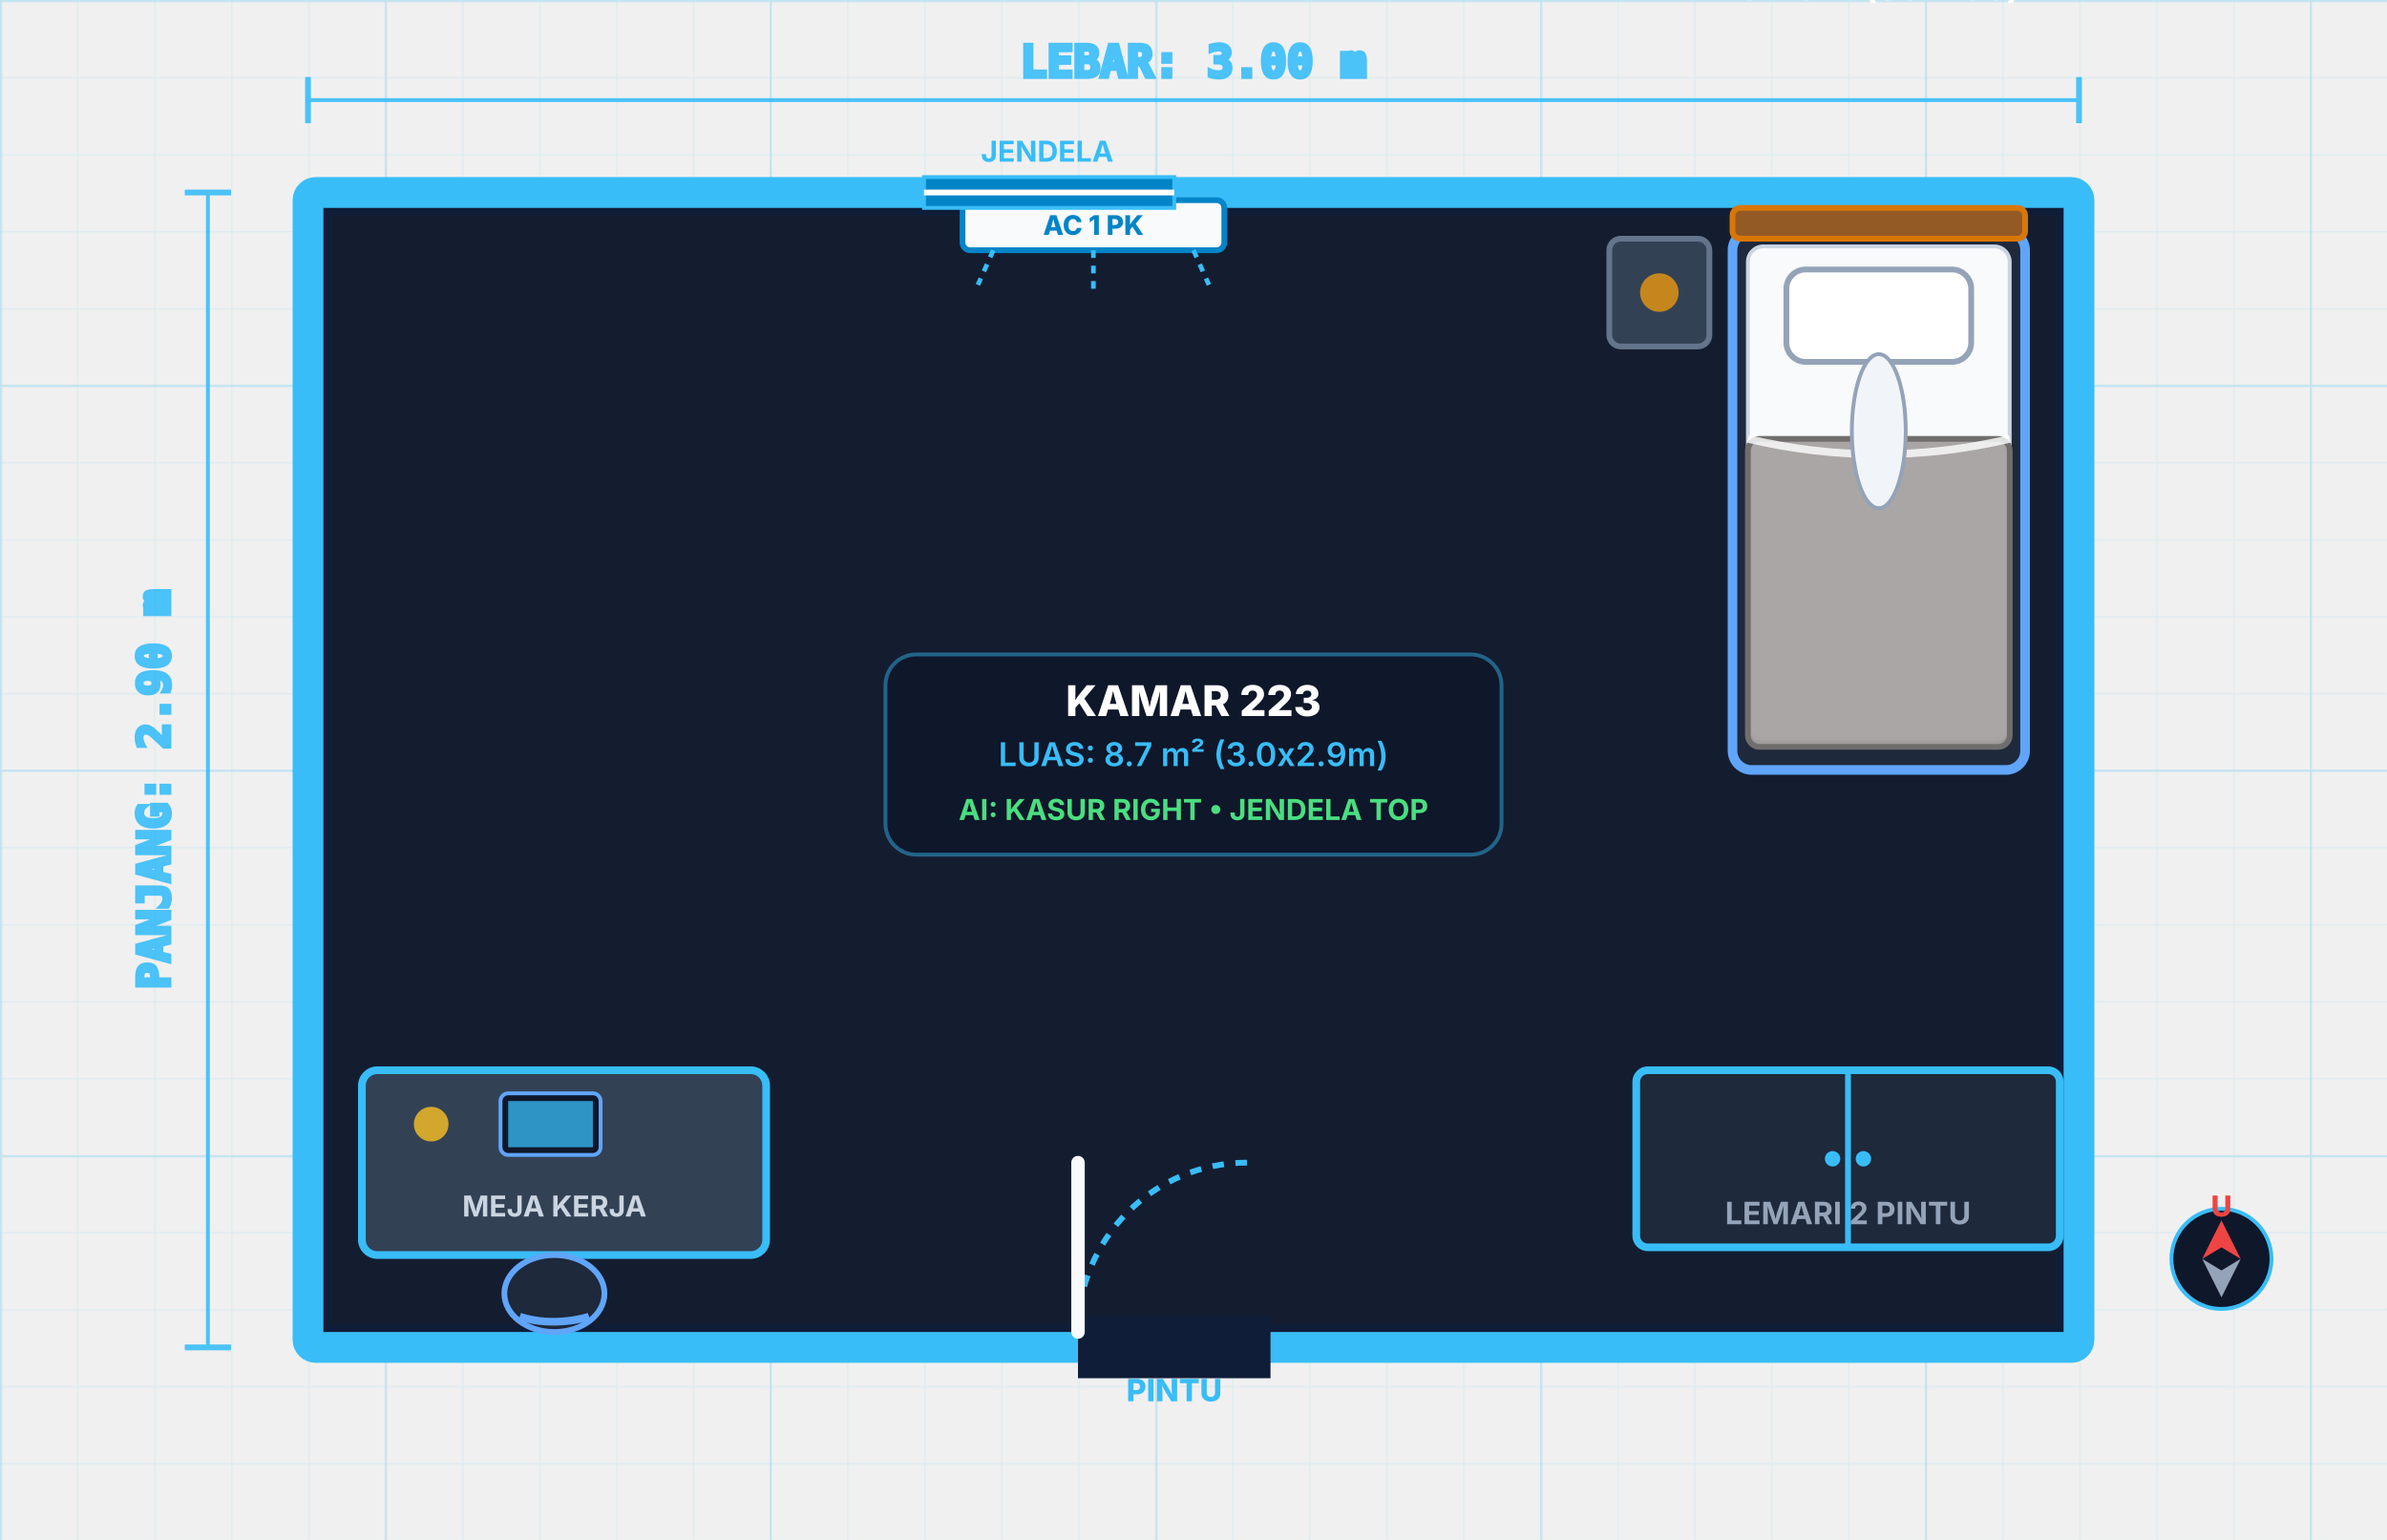
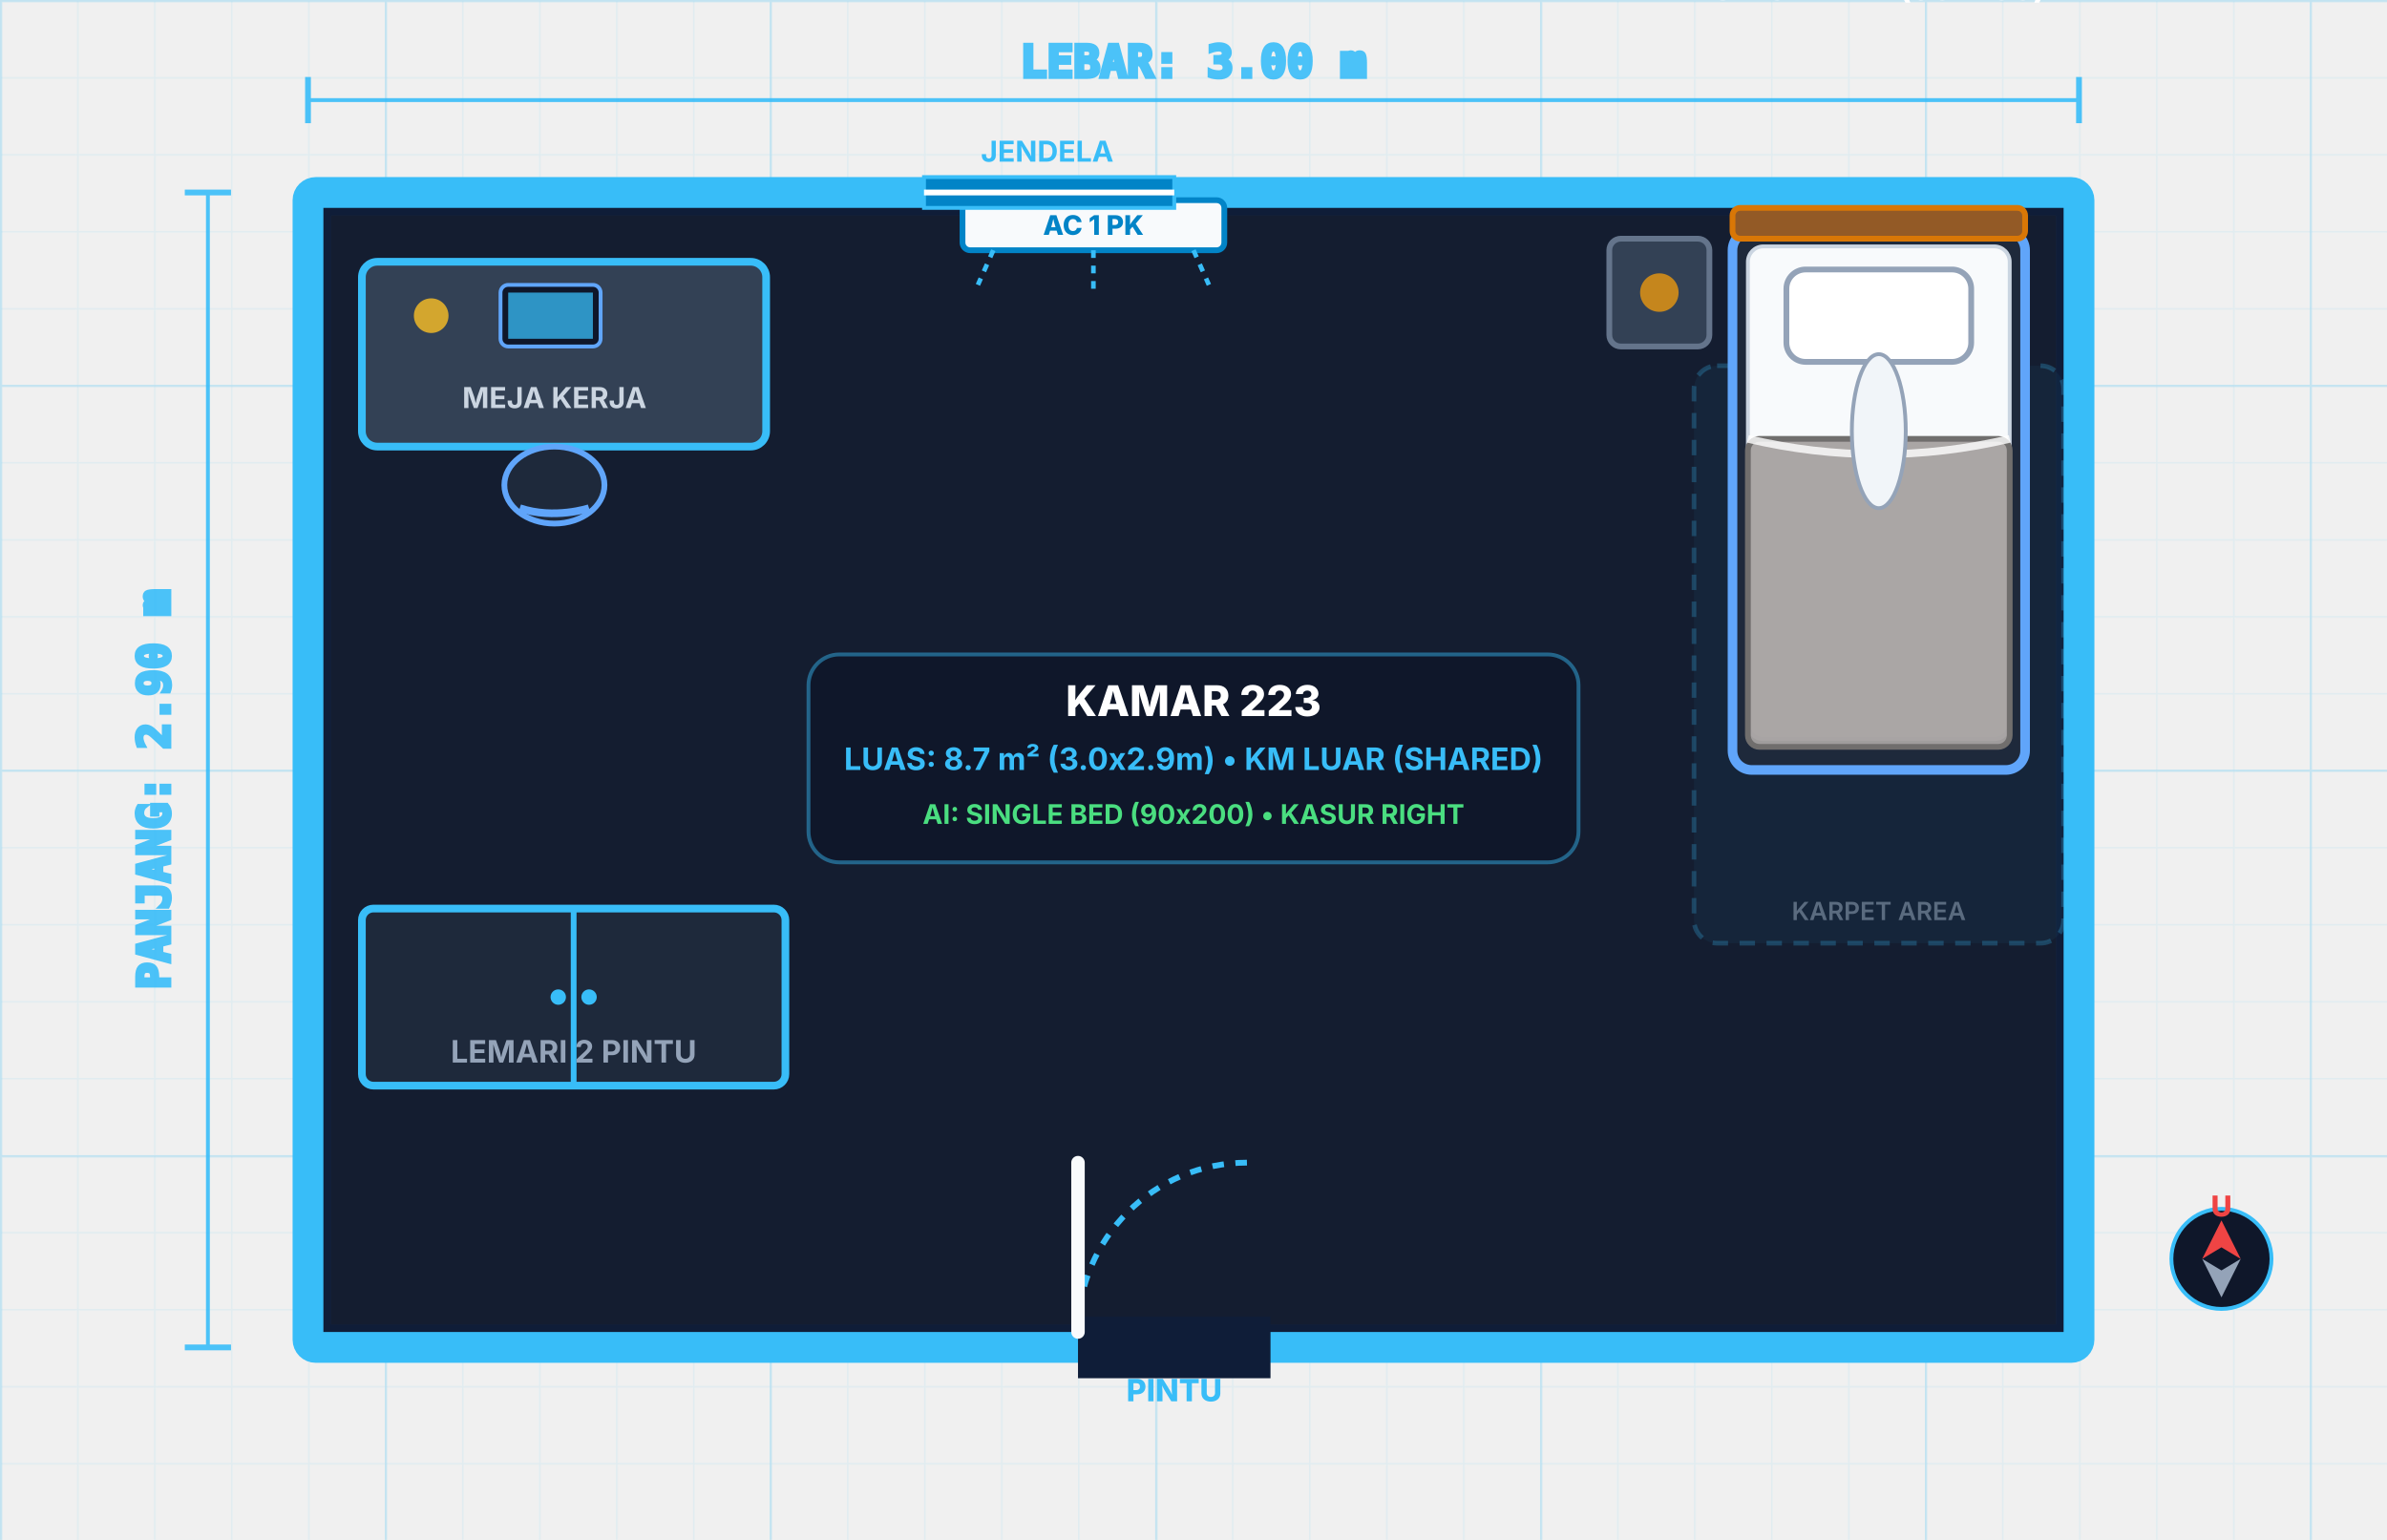
<svg xmlns="http://www.w3.org/2000/svg" viewBox="0 0 620 400" width="100%" height="100%" style="background:#0b1329; border-radius:12px; font-family:'Inter',system-ui,sans-serif;">
  <defs>
    <pattern id="grid_s_73" width="20" height="20" patternUnits="userSpaceOnUse">
      <path d="M 20 0 L 0 0 0 20" fill="none" stroke="rgba(56, 189, 248, 0.08)" stroke-width="0.8" />
    </pattern>
    <pattern id="grid_m_73" width="100" height="100" patternUnits="userSpaceOnUse">
      <path d="M 100 0 L 0 0 0 100" fill="none" stroke="rgba(56, 189, 248, 0.18)" stroke-width="1.2" />
    </pattern>
    <pattern id="tile_73" width="12" height="12" patternUnits="userSpaceOnUse">
      <rect width="12" height="12" fill="rgba(14, 165, 233, 0.12)" />
      <path d="M 12 0 L 0 0 0 12" fill="none" stroke="rgba(56, 189, 248, 0.28)" stroke-width="0.7" />
    </pattern>
  </defs>
  <rect width="620" height="400" fill="url(#grid_s_73)" />
  <rect width="620" height="400" fill="url(#grid_m_73)" />
  <g stroke="#38bdf8" stroke-width="1" opacity="0.9">
    <line x1="80" y1="26" x2="540" y2="26" />
    <line x1="80" y1="20" x2="80" y2="32" stroke-width="1.5" />
    <line x1="540" y1="20" x2="540" y2="32" stroke-width="1.5" />
    <text x="310" y="20" fill="#38bdf8" font-size="11.5" font-weight="700" text-anchor="middle" font-family="monospace">
      LEBAR: 3.00 m
    </text>
  </g>
  <g stroke="#38bdf8" stroke-width="1" opacity="0.9">
    <line x1="54" y1="50" x2="54" y2="350" />
    <line x1="48" y1="50" x2="60" y2="50" stroke-width="1.5" />
    <line x1="48" y1="350" x2="60" y2="350" stroke-width="1.5" />
    <text x="44" y="205" fill="#38bdf8" font-size="11.5" font-weight="700" text-anchor="middle" font-family="monospace" transform="rotate(-90 44 205)">
      PANJANG: 2.90 m
    </text>
  </g>
  <rect x="80" y="50" width="460" height="300" fill="#0f1d38" stroke="#38bdf8" stroke-width="8" rx="2" />
  <rect x="86" y="56" width="448" height="288" fill="#727373" opacity="0.22" />
  <rect x="86" y="56" width="448" height="288" fill="rgba(15, 23, 42, 0.75)" />
  <g>
+     <rect x="440" y="95" width="96" height="150" rx="6" fill="rgba(56, 189, 248, 0.05)" stroke="rgba(56, 189, 248, 0.25)" stroke-width="1.2" stroke-dasharray="4 3" />
+     <text x="488.0" y="239" fill="rgba(148, 163, 184, 0.55)" font-size="6.5" font-weight="600" text-anchor="middle">KARPET AREA</text>
+   </g>
+   <g>
    <rect x="450" y="60" width="76" height="140" rx="5" fill="#1e293b" stroke="#60a5fa" stroke-width="2.5" />
    <rect x="450" y="54" width="76" height="8" rx="2" fill="#935a26" stroke="#d97706" stroke-width="1.5" />
    <rect x="454" y="64" width="68" height="128" rx="4" fill="#f8fafc" stroke="#cbd5e1" stroke-width="1" />
    <rect x="454" y="114" width="68" height="80" rx="3" fill="#a6a2a1" stroke="#706e6d" stroke-width="1.5" fill-opacity="0.95" />
    <path d="M 454 114 Q 488.0 122 522 114" fill="none" stroke="#ffffff" stroke-width="2" opacity="0.8" />
    <rect x="464.0" y="70" width="48" height="24" rx="5" fill="#ffffff" stroke="#94a3b8" stroke-width="1.5" />
    <ellipse cx="488.0" cy="112" rx="7" ry="20" fill="#f1f5f9" stroke="#94a3b8" stroke-width="1" />
-     <text x="488.0" cy="160" fill="#ffffff" font-size="8.5" font-weight="800" text-anchor="middle">SINGLE (90x200)</text>
+     <text x="488.0" cy="160" fill="#ffffff" font-size="8" font-weight="800" text-anchor="middle">SINGLE BED (90x200)</text>
  </g>
  <rect x="418" y="62" width="26" height="28" rx="3" fill="#334155" stroke="#64748b" stroke-width="1.5" />
  <circle cx="431" cy="76" r="5" fill="#f59e0b" opacity="0.75" />
  <g>
-     <rect x="425" y="278" width="110" height="46" rx="3" fill="#1e293b" stroke="#38bdf8" stroke-width="2" />
-     <line x1="480" y1="278" x2="480" y2="324" stroke="#38bdf8" stroke-width="1.5" />
-     <circle cx="476" cy="301" r="2" fill="#38bdf8" />
-     <circle cx="484" cy="301" r="2" fill="#38bdf8" />
-     <text x="480" y="318" fill="#94a3b8" font-size="8" font-weight="700" text-anchor="middle">LEMARI 2 PINTU</text>
+     <rect x="94" y="236" width="110" height="46" rx="3" fill="#1e293b" stroke="#38bdf8" stroke-width="2" />
+     <line x1="149" y1="236" x2="149" y2="282" stroke="#38bdf8" stroke-width="1.5" />
+     <circle cx="145" cy="259" r="2" fill="#38bdf8" />
+     <circle cx="153" cy="259" r="2" fill="#38bdf8" />
+     <text x="149" y="276" fill="#94a3b8" font-size="8" font-weight="700" text-anchor="middle">LEMARI 2 PINTU</text>
  </g>
  <g>
-     <rect x="94" y="278" width="105" height="48" rx="4" fill="#334155" stroke="#38bdf8" stroke-width="2" />
-     <rect x="130" y="284" width="26" height="16" rx="2" fill="#0f172a" stroke="#60a5fa" stroke-width="1" />
-     <rect x="132" y="286" width="22" height="12" fill="#38bdf8" opacity="0.75" />
-     <circle cx="112" cy="292" r="4.5" fill="#fbbf24" opacity="0.8" />
-     <ellipse cx="144" cy="336" rx="13" ry="10" fill="#1e293b" stroke="#60a5fa" stroke-width="1.5" />
-     <path d="M 135 342 C 144 345 153 342 153 342" stroke="#60a5fa" stroke-width="2" fill="none" />
-     <text x="144" y="316" fill="#cbd5e1" font-size="7.5" font-weight="700" text-anchor="middle">MEJA KERJA</text>
+     <rect x="94" y="68" width="105" height="48" rx="4" fill="#334155" stroke="#38bdf8" stroke-width="2" />
+     <rect x="130" y="74" width="26" height="16" rx="2" fill="#0f172a" stroke="#60a5fa" stroke-width="1" />
+     <rect x="132" y="76" width="22" height="12" fill="#38bdf8" opacity="0.75" />
+     <circle cx="112" cy="82" r="4.5" fill="#fbbf24" opacity="0.8" />
+     <ellipse cx="144" cy="126" rx="13" ry="10" fill="#1e293b" stroke="#60a5fa" stroke-width="1.5" />
+     <path d="M 135 132 C 144 135 153 132 153 132" stroke="#60a5fa" stroke-width="2" fill="none" />
+     <text x="144" y="106" fill="#cbd5e1" font-size="7.5" font-weight="700" text-anchor="middle">MEJA KERJA</text>
  </g>
  <g>
    <rect x="250" y="52" width="68" height="13" rx="2" fill="#f8fafc" stroke="#0284c7" stroke-width="1.5" />
    <path d="M 258 65 L 254 74" stroke="#38bdf8" stroke-width="1.2" stroke-dasharray="2 2" />
    <path d="M 284 65 L 284 76" stroke="#38bdf8" stroke-width="1.2" stroke-dasharray="2 2" />
    <path d="M 310 65 L 314 74" stroke="#38bdf8" stroke-width="1.2" stroke-dasharray="2 2" />
    <text x="284" y="61" fill="#0284c7" font-size="7" font-weight="800" text-anchor="middle">AC 1 PK</text>
  </g>
  <g>
    <rect x="240" y="46" width="65" height="8" fill="#0284c7" stroke="#38bdf8" stroke-width="1" />
    <line x1="240" y1="50" x2="305" y2="50" stroke="#ffffff" stroke-width="1.5" />
    <text x="272" y="42" fill="#38bdf8" font-size="7.5" font-weight="700" text-anchor="middle">JENDELA</text>
  </g>
  <g>
    <rect x="280" y="342" width="50" height="16" fill="#0f1d38" />
    <path d="M 280 346 A 44 44 0 0 1 324 302" fill="none" stroke="#38bdf8" stroke-width="1.5" stroke-dasharray="3 3" />
    <line x1="280" y1="346" x2="280" y2="302" stroke="#f8fafc" stroke-width="3.5" stroke-linecap="round" />
    <text x="305" y="364" fill="#38bdf8" font-size="8" font-weight="800" text-anchor="middle">PINTU</text>
  </g>
  <g>
-     <rect x="230" y="170" width="160" height="52" rx="8" fill="rgba(15, 23, 42, 0.92)" stroke="rgba(56, 189, 248, 0.45)" stroke-width="1" />
+     <rect x="210" y="170" width="200" height="54" rx="8" fill="rgba(15, 23, 42, 0.94)" stroke="rgba(56, 189, 248, 0.45)" stroke-width="1" />
    <text x="310" y="186" fill="#ffffff" font-size="11" font-weight="800" text-anchor="middle">KAMAR 223</text>
-     <text x="310" y="199" fill="#38bdf8" font-size="8.5" font-weight="600" text-anchor="middle">LUAS: 8.7 m² (3.0x2.9m)</text>
-     <text x="310" y="213" fill="#4ade80" font-size="7.5" font-weight="700" text-anchor="middle">AI: KASUR RIGHT • JENDELA TOP</text>
+     <text x="310" y="200" fill="#38bdf8" font-size="8" font-weight="700" text-anchor="middle">LUAS: 8.7 m² (3.0x2.9m) • KM LUAR (SHARED)</text>
+     <text x="310" y="214" fill="#4ade80" font-size="7" font-weight="700" text-anchor="middle">AI: SINGLE BED (90x200) • KASUR RIGHT</text>
  </g>
  <g transform="translate(562, 312)">
    <circle cx="15" cy="15" r="13" fill="#0f172a" stroke="#38bdf8" stroke-width="1" />
    <path d="M 15 5 L 20 15 L 15 12 L 10 15 Z" fill="#ef4444" />
    <path d="M 15 25 L 20 15 L 15 18 L 10 15 Z" fill="#94a3b8" />
    <text x="15" y="4" fill="#ef4444" font-size="7.5" font-weight="800" text-anchor="middle">U</text>
  </g>
</svg>
